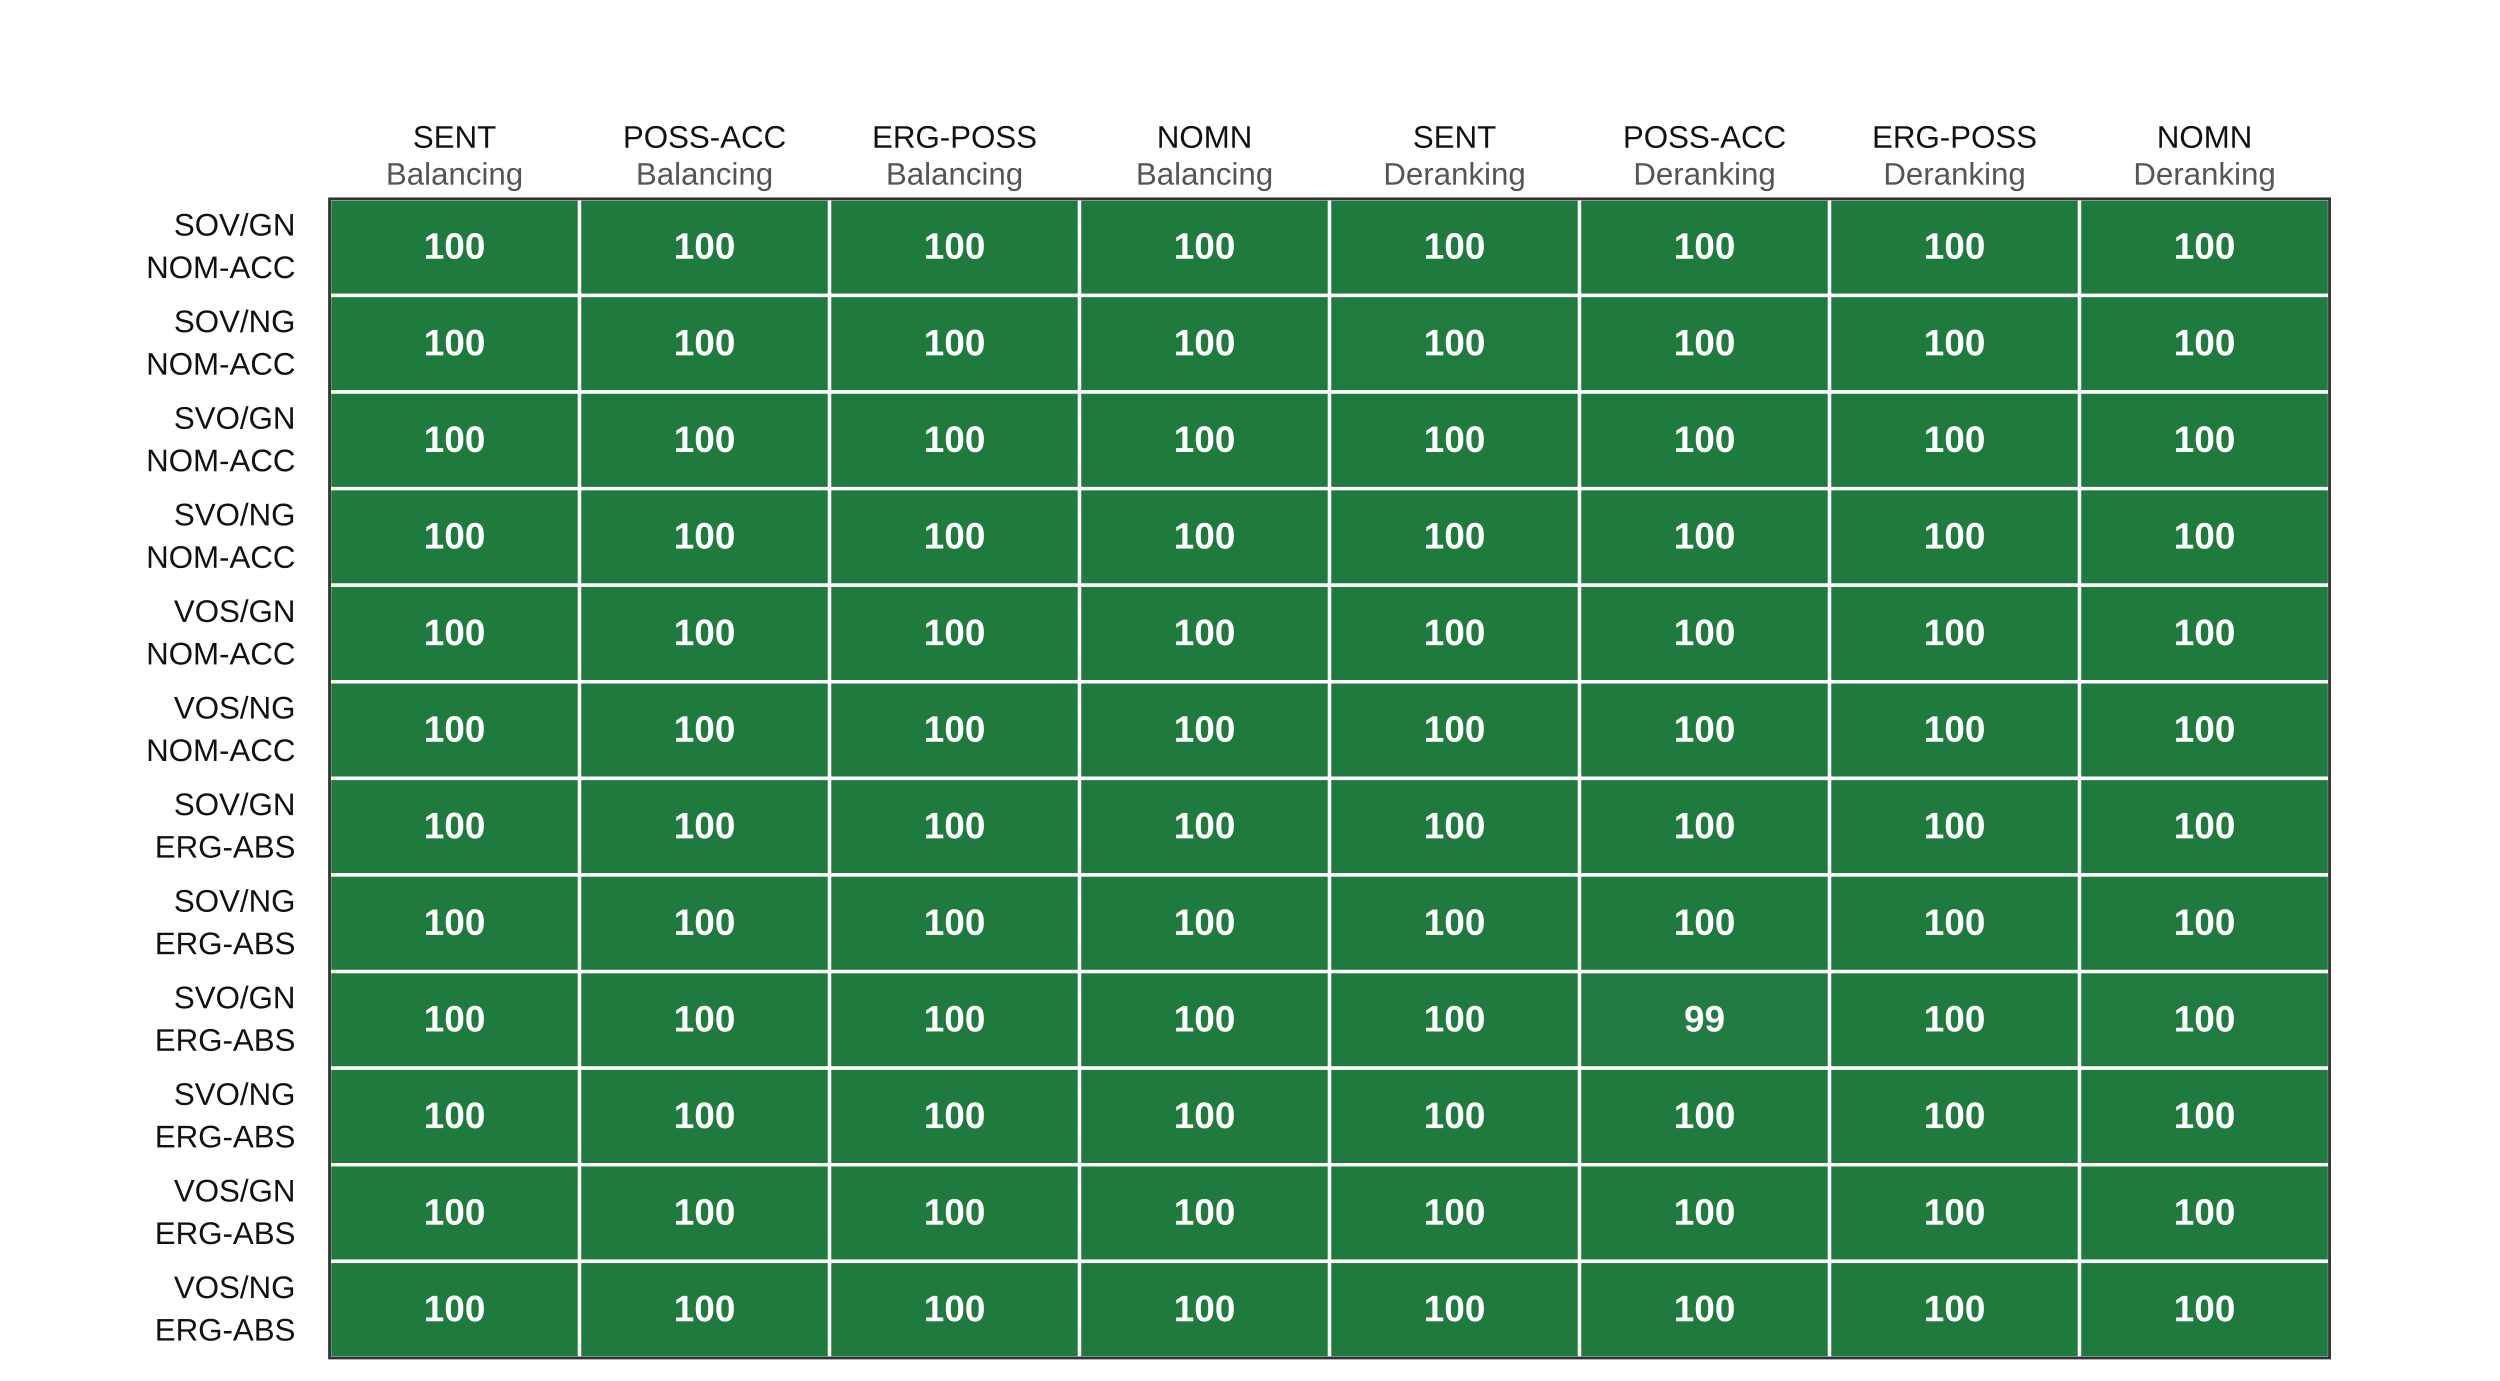
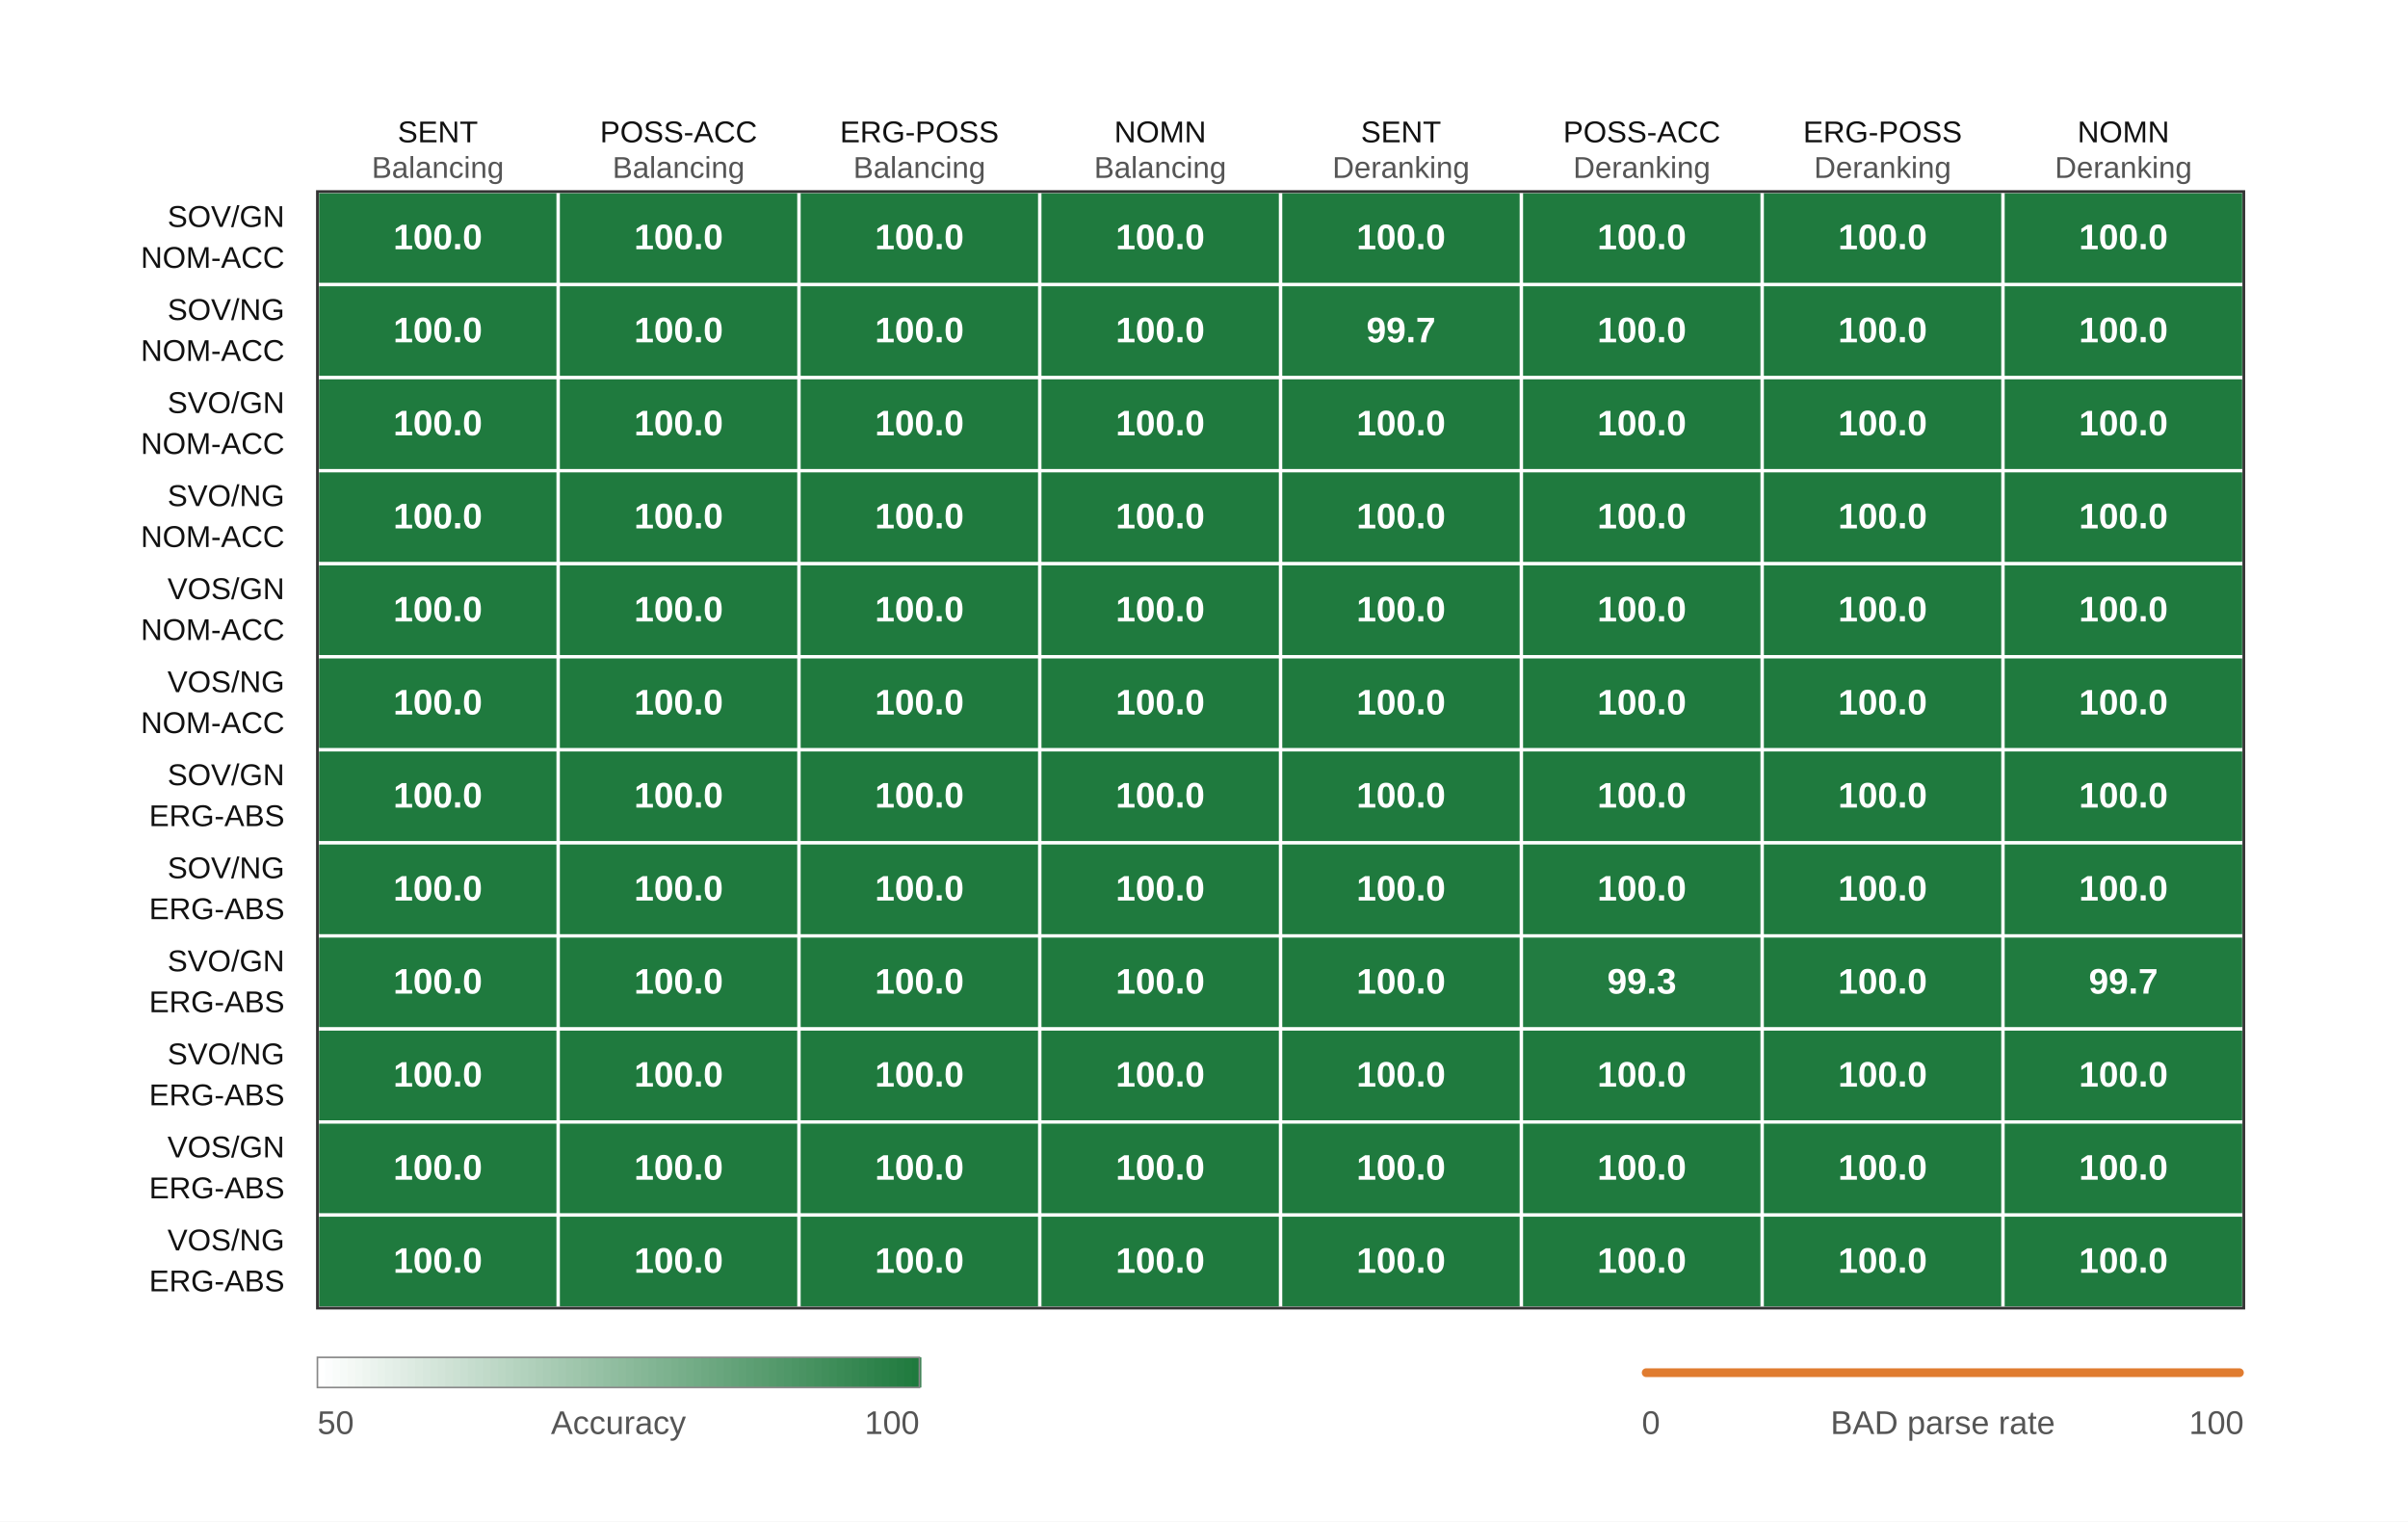
- <svg xmlns="http://www.w3.org/2000/svg" width="880" height="486" viewBox="0 0 880 486">
+ <svg xmlns="http://www.w3.org/2000/svg" width="880" height="556" viewBox="0 0 880 556">
  <defs>
    <style>text{font-family:Arial,Helvetica,sans-serif}.lab{font-size:11px;fill:#111}.num{font-size:13px;font-weight:700}.small{font-size:12px;fill:#555}.comp{font-size:11px;fill:#555}</style>
  </defs>
-   <rect x="0" y="0" width="880" height="486" fill="#fff" />
+   <rect x="0" y="0" width="880" height="556" fill="#fff" />
  <text class="lab" x="160" y="52" text-anchor="middle">SENT</text>
  <text class="comp" x="160" y="65" text-anchor="middle">Balancing</text>
  <text class="lab" x="248" y="52" text-anchor="middle">POSS-ACC</text>
  <text class="comp" x="248" y="65" text-anchor="middle">Balancing</text>
  <text class="lab" x="336" y="52" text-anchor="middle">ERG-POSS</text>
  <text class="comp" x="336" y="65" text-anchor="middle">Balancing</text>
  <text class="lab" x="424" y="52" text-anchor="middle">NOMN</text>
  <text class="comp" x="424" y="65" text-anchor="middle">Balancing</text>
  <text class="lab" x="512" y="52" text-anchor="middle">SENT</text>
  <text class="comp" x="512" y="65" text-anchor="middle">Deranking</text>
  <text class="lab" x="600" y="52" text-anchor="middle">POSS-ACC</text>
  <text class="comp" x="600" y="65" text-anchor="middle">Deranking</text>
  <text class="lab" x="688" y="52" text-anchor="middle">ERG-POSS</text>
  <text class="comp" x="688" y="65" text-anchor="middle">Deranking</text>
  <text class="lab" x="776" y="52" text-anchor="middle">NOMN</text>
  <text class="comp" x="776" y="65" text-anchor="middle">Deranking</text>
  <text class="lab" x="104" y="82.92" text-anchor="end">SOV/GN</text>
  <text class="lab" x="104" y="97.88" text-anchor="end">NOM-ACC</text>
  <rect x="116" y="70" width="88" height="34" fill="#1f7a3e" stroke="#fff" stroke-width="1.2" />
-   <text class="num" x="160" y="91.08" text-anchor="middle" fill="#fff">100</text>
+   <text class="num" x="160" y="91.08" text-anchor="middle" fill="#fff">100.0</text>
  <rect x="204" y="70" width="88" height="34" fill="#1f7a3e" stroke="#fff" stroke-width="1.2" />
-   <text class="num" x="248" y="91.08" text-anchor="middle" fill="#fff">100</text>
+   <text class="num" x="248" y="91.08" text-anchor="middle" fill="#fff">100.0</text>
  <rect x="292" y="70" width="88" height="34" fill="#1f7a3e" stroke="#fff" stroke-width="1.2" />
-   <text class="num" x="336" y="91.08" text-anchor="middle" fill="#fff">100</text>
+   <text class="num" x="336" y="91.08" text-anchor="middle" fill="#fff">100.0</text>
  <rect x="380" y="70" width="88" height="34" fill="#1f7a3e" stroke="#fff" stroke-width="1.2" />
-   <text class="num" x="424" y="91.08" text-anchor="middle" fill="#fff">100</text>
+   <text class="num" x="424" y="91.08" text-anchor="middle" fill="#fff">100.0</text>
  <rect x="468" y="70" width="88" height="34" fill="#1f7a3e" stroke="#fff" stroke-width="1.2" />
-   <text class="num" x="512" y="91.08" text-anchor="middle" fill="#fff">100</text>
+   <text class="num" x="512" y="91.08" text-anchor="middle" fill="#fff">100.0</text>
  <rect x="556" y="70" width="88" height="34" fill="#1f7a3e" stroke="#fff" stroke-width="1.2" />
-   <text class="num" x="600" y="91.08" text-anchor="middle" fill="#fff">100</text>
+   <text class="num" x="600" y="91.08" text-anchor="middle" fill="#fff">100.0</text>
  <rect x="644" y="70" width="88" height="34" fill="#1f7a3e" stroke="#fff" stroke-width="1.2" />
-   <text class="num" x="688" y="91.08" text-anchor="middle" fill="#fff">100</text>
+   <text class="num" x="688" y="91.08" text-anchor="middle" fill="#fff">100.0</text>
  <rect x="732" y="70" width="88" height="34" fill="#1f7a3e" stroke="#fff" stroke-width="1.2" />
-   <text class="num" x="776" y="91.08" text-anchor="middle" fill="#fff">100</text>
+   <text class="num" x="776" y="91.08" text-anchor="middle" fill="#fff">100.0</text>
  <text class="lab" x="104" y="116.92" text-anchor="end">SOV/NG</text>
  <text class="lab" x="104" y="131.88" text-anchor="end">NOM-ACC</text>
  <rect x="116" y="104" width="88" height="34" fill="#1f7a3e" stroke="#fff" stroke-width="1.2" />
-   <text class="num" x="160" y="125.08" text-anchor="middle" fill="#fff">100</text>
+   <text class="num" x="160" y="125.08" text-anchor="middle" fill="#fff">100.0</text>
  <rect x="204" y="104" width="88" height="34" fill="#1f7a3e" stroke="#fff" stroke-width="1.2" />
-   <text class="num" x="248" y="125.08" text-anchor="middle" fill="#fff">100</text>
+   <text class="num" x="248" y="125.08" text-anchor="middle" fill="#fff">100.0</text>
  <rect x="292" y="104" width="88" height="34" fill="#1f7a3e" stroke="#fff" stroke-width="1.2" />
-   <text class="num" x="336" y="125.08" text-anchor="middle" fill="#fff">100</text>
+   <text class="num" x="336" y="125.08" text-anchor="middle" fill="#fff">100.0</text>
  <rect x="380" y="104" width="88" height="34" fill="#1f7a3e" stroke="#fff" stroke-width="1.2" />
-   <text class="num" x="424" y="125.08" text-anchor="middle" fill="#fff">100</text>
+   <text class="num" x="424" y="125.08" text-anchor="middle" fill="#fff">100.0</text>
  <rect x="468" y="104" width="88" height="34" fill="#207b3f" stroke="#fff" stroke-width="1.2" />
-   <text class="num" x="512" y="125.08" text-anchor="middle" fill="#fff">100</text>
+   <text class="num" x="512" y="125.08" text-anchor="middle" fill="#fff">99.7</text>
  <rect x="556" y="104" width="88" height="34" fill="#1f7a3e" stroke="#fff" stroke-width="1.2" />
-   <text class="num" x="600" y="125.08" text-anchor="middle" fill="#fff">100</text>
+   <text class="num" x="600" y="125.08" text-anchor="middle" fill="#fff">100.0</text>
  <rect x="644" y="104" width="88" height="34" fill="#1f7a3e" stroke="#fff" stroke-width="1.2" />
-   <text class="num" x="688" y="125.08" text-anchor="middle" fill="#fff">100</text>
+   <text class="num" x="688" y="125.08" text-anchor="middle" fill="#fff">100.0</text>
  <rect x="732" y="104" width="88" height="34" fill="#1f7a3e" stroke="#fff" stroke-width="1.2" />
-   <text class="num" x="776" y="125.08" text-anchor="middle" fill="#fff">100</text>
+   <text class="num" x="776" y="125.08" text-anchor="middle" fill="#fff">100.0</text>
  <text class="lab" x="104" y="150.92" text-anchor="end">SVO/GN</text>
  <text class="lab" x="104" y="165.88" text-anchor="end">NOM-ACC</text>
  <rect x="116" y="138" width="88" height="34" fill="#1f7a3e" stroke="#fff" stroke-width="1.2" />
-   <text class="num" x="160" y="159.08" text-anchor="middle" fill="#fff">100</text>
+   <text class="num" x="160" y="159.08" text-anchor="middle" fill="#fff">100.0</text>
  <rect x="204" y="138" width="88" height="34" fill="#1f7a3e" stroke="#fff" stroke-width="1.2" />
-   <text class="num" x="248" y="159.08" text-anchor="middle" fill="#fff">100</text>
+   <text class="num" x="248" y="159.08" text-anchor="middle" fill="#fff">100.0</text>
  <rect x="292" y="138" width="88" height="34" fill="#1f7a3e" stroke="#fff" stroke-width="1.2" />
-   <text class="num" x="336" y="159.08" text-anchor="middle" fill="#fff">100</text>
+   <text class="num" x="336" y="159.08" text-anchor="middle" fill="#fff">100.0</text>
  <rect x="380" y="138" width="88" height="34" fill="#1f7a3e" stroke="#fff" stroke-width="1.2" />
-   <text class="num" x="424" y="159.08" text-anchor="middle" fill="#fff">100</text>
+   <text class="num" x="424" y="159.08" text-anchor="middle" fill="#fff">100.0</text>
  <rect x="468" y="138" width="88" height="34" fill="#1f7a3e" stroke="#fff" stroke-width="1.2" />
-   <text class="num" x="512" y="159.08" text-anchor="middle" fill="#fff">100</text>
+   <text class="num" x="512" y="159.08" text-anchor="middle" fill="#fff">100.0</text>
  <rect x="556" y="138" width="88" height="34" fill="#1f7a3e" stroke="#fff" stroke-width="1.2" />
-   <text class="num" x="600" y="159.08" text-anchor="middle" fill="#fff">100</text>
+   <text class="num" x="600" y="159.08" text-anchor="middle" fill="#fff">100.0</text>
  <rect x="644" y="138" width="88" height="34" fill="#1f7a3e" stroke="#fff" stroke-width="1.2" />
-   <text class="num" x="688" y="159.08" text-anchor="middle" fill="#fff">100</text>
+   <text class="num" x="688" y="159.08" text-anchor="middle" fill="#fff">100.0</text>
  <rect x="732" y="138" width="88" height="34" fill="#1f7a3e" stroke="#fff" stroke-width="1.2" />
-   <text class="num" x="776" y="159.08" text-anchor="middle" fill="#fff">100</text>
+   <text class="num" x="776" y="159.08" text-anchor="middle" fill="#fff">100.0</text>
  <text class="lab" x="104" y="184.92" text-anchor="end">SVO/NG</text>
  <text class="lab" x="104" y="199.88" text-anchor="end">NOM-ACC</text>
  <rect x="116" y="172" width="88" height="34" fill="#1f7a3e" stroke="#fff" stroke-width="1.2" />
-   <text class="num" x="160" y="193.08" text-anchor="middle" fill="#fff">100</text>
+   <text class="num" x="160" y="193.08" text-anchor="middle" fill="#fff">100.0</text>
  <rect x="204" y="172" width="88" height="34" fill="#1f7a3e" stroke="#fff" stroke-width="1.2" />
-   <text class="num" x="248" y="193.08" text-anchor="middle" fill="#fff">100</text>
+   <text class="num" x="248" y="193.08" text-anchor="middle" fill="#fff">100.0</text>
  <rect x="292" y="172" width="88" height="34" fill="#1f7a3e" stroke="#fff" stroke-width="1.2" />
-   <text class="num" x="336" y="193.08" text-anchor="middle" fill="#fff">100</text>
+   <text class="num" x="336" y="193.08" text-anchor="middle" fill="#fff">100.0</text>
  <rect x="380" y="172" width="88" height="34" fill="#1f7a3e" stroke="#fff" stroke-width="1.2" />
-   <text class="num" x="424" y="193.08" text-anchor="middle" fill="#fff">100</text>
+   <text class="num" x="424" y="193.08" text-anchor="middle" fill="#fff">100.0</text>
  <rect x="468" y="172" width="88" height="34" fill="#1f7a3e" stroke="#fff" stroke-width="1.2" />
-   <text class="num" x="512" y="193.08" text-anchor="middle" fill="#fff">100</text>
+   <text class="num" x="512" y="193.08" text-anchor="middle" fill="#fff">100.0</text>
  <rect x="556" y="172" width="88" height="34" fill="#1f7a3e" stroke="#fff" stroke-width="1.2" />
-   <text class="num" x="600" y="193.08" text-anchor="middle" fill="#fff">100</text>
+   <text class="num" x="600" y="193.08" text-anchor="middle" fill="#fff">100.0</text>
  <rect x="644" y="172" width="88" height="34" fill="#1f7a3e" stroke="#fff" stroke-width="1.2" />
-   <text class="num" x="688" y="193.08" text-anchor="middle" fill="#fff">100</text>
+   <text class="num" x="688" y="193.08" text-anchor="middle" fill="#fff">100.0</text>
  <rect x="732" y="172" width="88" height="34" fill="#1f7a3e" stroke="#fff" stroke-width="1.2" />
-   <text class="num" x="776" y="193.08" text-anchor="middle" fill="#fff">100</text>
+   <text class="num" x="776" y="193.08" text-anchor="middle" fill="#fff">100.0</text>
  <text class="lab" x="104" y="218.92" text-anchor="end">VOS/GN</text>
  <text class="lab" x="104" y="233.88" text-anchor="end">NOM-ACC</text>
  <rect x="116" y="206" width="88" height="34" fill="#1f7a3e" stroke="#fff" stroke-width="1.2" />
-   <text class="num" x="160" y="227.08" text-anchor="middle" fill="#fff">100</text>
+   <text class="num" x="160" y="227.08" text-anchor="middle" fill="#fff">100.0</text>
  <rect x="204" y="206" width="88" height="34" fill="#1f7a3e" stroke="#fff" stroke-width="1.2" />
-   <text class="num" x="248" y="227.08" text-anchor="middle" fill="#fff">100</text>
+   <text class="num" x="248" y="227.08" text-anchor="middle" fill="#fff">100.0</text>
  <rect x="292" y="206" width="88" height="34" fill="#1f7a3e" stroke="#fff" stroke-width="1.2" />
-   <text class="num" x="336" y="227.08" text-anchor="middle" fill="#fff">100</text>
+   <text class="num" x="336" y="227.08" text-anchor="middle" fill="#fff">100.0</text>
  <rect x="380" y="206" width="88" height="34" fill="#1f7a3e" stroke="#fff" stroke-width="1.2" />
-   <text class="num" x="424" y="227.08" text-anchor="middle" fill="#fff">100</text>
+   <text class="num" x="424" y="227.08" text-anchor="middle" fill="#fff">100.0</text>
  <rect x="468" y="206" width="88" height="34" fill="#1f7a3e" stroke="#fff" stroke-width="1.2" />
-   <text class="num" x="512" y="227.08" text-anchor="middle" fill="#fff">100</text>
+   <text class="num" x="512" y="227.08" text-anchor="middle" fill="#fff">100.0</text>
  <rect x="556" y="206" width="88" height="34" fill="#1f7a3e" stroke="#fff" stroke-width="1.2" />
-   <text class="num" x="600" y="227.08" text-anchor="middle" fill="#fff">100</text>
+   <text class="num" x="600" y="227.08" text-anchor="middle" fill="#fff">100.0</text>
  <rect x="644" y="206" width="88" height="34" fill="#1f7a3e" stroke="#fff" stroke-width="1.2" />
-   <text class="num" x="688" y="227.08" text-anchor="middle" fill="#fff">100</text>
+   <text class="num" x="688" y="227.08" text-anchor="middle" fill="#fff">100.0</text>
  <rect x="732" y="206" width="88" height="34" fill="#1f7a3e" stroke="#fff" stroke-width="1.2" />
-   <text class="num" x="776" y="227.08" text-anchor="middle" fill="#fff">100</text>
+   <text class="num" x="776" y="227.08" text-anchor="middle" fill="#fff">100.0</text>
  <text class="lab" x="104" y="252.92" text-anchor="end">VOS/NG</text>
  <text class="lab" x="104" y="267.88" text-anchor="end">NOM-ACC</text>
  <rect x="116" y="240" width="88" height="34" fill="#1f7a3e" stroke="#fff" stroke-width="1.2" />
-   <text class="num" x="160" y="261.08" text-anchor="middle" fill="#fff">100</text>
+   <text class="num" x="160" y="261.08" text-anchor="middle" fill="#fff">100.0</text>
  <rect x="204" y="240" width="88" height="34" fill="#1f7a3e" stroke="#fff" stroke-width="1.2" />
-   <text class="num" x="248" y="261.08" text-anchor="middle" fill="#fff">100</text>
+   <text class="num" x="248" y="261.08" text-anchor="middle" fill="#fff">100.0</text>
  <rect x="292" y="240" width="88" height="34" fill="#1f7a3e" stroke="#fff" stroke-width="1.2" />
-   <text class="num" x="336" y="261.08" text-anchor="middle" fill="#fff">100</text>
+   <text class="num" x="336" y="261.08" text-anchor="middle" fill="#fff">100.0</text>
  <rect x="380" y="240" width="88" height="34" fill="#1f7a3e" stroke="#fff" stroke-width="1.2" />
-   <text class="num" x="424" y="261.08" text-anchor="middle" fill="#fff">100</text>
+   <text class="num" x="424" y="261.08" text-anchor="middle" fill="#fff">100.0</text>
  <rect x="468" y="240" width="88" height="34" fill="#1f7a3e" stroke="#fff" stroke-width="1.2" />
-   <text class="num" x="512" y="261.08" text-anchor="middle" fill="#fff">100</text>
+   <text class="num" x="512" y="261.08" text-anchor="middle" fill="#fff">100.0</text>
  <rect x="556" y="240" width="88" height="34" fill="#1f7a3e" stroke="#fff" stroke-width="1.2" />
-   <text class="num" x="600" y="261.08" text-anchor="middle" fill="#fff">100</text>
+   <text class="num" x="600" y="261.08" text-anchor="middle" fill="#fff">100.0</text>
  <rect x="644" y="240" width="88" height="34" fill="#1f7a3e" stroke="#fff" stroke-width="1.2" />
-   <text class="num" x="688" y="261.08" text-anchor="middle" fill="#fff">100</text>
+   <text class="num" x="688" y="261.08" text-anchor="middle" fill="#fff">100.0</text>
  <rect x="732" y="240" width="88" height="34" fill="#1f7a3e" stroke="#fff" stroke-width="1.2" />
-   <text class="num" x="776" y="261.08" text-anchor="middle" fill="#fff">100</text>
+   <text class="num" x="776" y="261.08" text-anchor="middle" fill="#fff">100.0</text>
  <text class="lab" x="104" y="286.92" text-anchor="end">SOV/GN</text>
  <text class="lab" x="104" y="301.88" text-anchor="end">ERG-ABS</text>
  <rect x="116" y="274" width="88" height="34" fill="#1f7a3e" stroke="#fff" stroke-width="1.2" />
-   <text class="num" x="160" y="295.08" text-anchor="middle" fill="#fff">100</text>
+   <text class="num" x="160" y="295.08" text-anchor="middle" fill="#fff">100.0</text>
  <rect x="204" y="274" width="88" height="34" fill="#1f7a3e" stroke="#fff" stroke-width="1.2" />
-   <text class="num" x="248" y="295.08" text-anchor="middle" fill="#fff">100</text>
+   <text class="num" x="248" y="295.08" text-anchor="middle" fill="#fff">100.0</text>
  <rect x="292" y="274" width="88" height="34" fill="#1f7a3e" stroke="#fff" stroke-width="1.2" />
-   <text class="num" x="336" y="295.08" text-anchor="middle" fill="#fff">100</text>
+   <text class="num" x="336" y="295.08" text-anchor="middle" fill="#fff">100.0</text>
  <rect x="380" y="274" width="88" height="34" fill="#1f7a3e" stroke="#fff" stroke-width="1.2" />
-   <text class="num" x="424" y="295.08" text-anchor="middle" fill="#fff">100</text>
+   <text class="num" x="424" y="295.08" text-anchor="middle" fill="#fff">100.0</text>
  <rect x="468" y="274" width="88" height="34" fill="#1f7a3e" stroke="#fff" stroke-width="1.2" />
-   <text class="num" x="512" y="295.08" text-anchor="middle" fill="#fff">100</text>
+   <text class="num" x="512" y="295.08" text-anchor="middle" fill="#fff">100.0</text>
  <rect x="556" y="274" width="88" height="34" fill="#1f7a3e" stroke="#fff" stroke-width="1.2" />
-   <text class="num" x="600" y="295.08" text-anchor="middle" fill="#fff">100</text>
+   <text class="num" x="600" y="295.08" text-anchor="middle" fill="#fff">100.0</text>
  <rect x="644" y="274" width="88" height="34" fill="#1f7a3e" stroke="#fff" stroke-width="1.2" />
-   <text class="num" x="688" y="295.08" text-anchor="middle" fill="#fff">100</text>
+   <text class="num" x="688" y="295.08" text-anchor="middle" fill="#fff">100.0</text>
  <rect x="732" y="274" width="88" height="34" fill="#1f7a3e" stroke="#fff" stroke-width="1.2" />
-   <text class="num" x="776" y="295.08" text-anchor="middle" fill="#fff">100</text>
+   <text class="num" x="776" y="295.08" text-anchor="middle" fill="#fff">100.0</text>
  <text class="lab" x="104" y="320.92" text-anchor="end">SOV/NG</text>
  <text class="lab" x="104" y="335.88" text-anchor="end">ERG-ABS</text>
  <rect x="116" y="308" width="88" height="34" fill="#1f7a3e" stroke="#fff" stroke-width="1.2" />
-   <text class="num" x="160" y="329.08" text-anchor="middle" fill="#fff">100</text>
+   <text class="num" x="160" y="329.08" text-anchor="middle" fill="#fff">100.0</text>
  <rect x="204" y="308" width="88" height="34" fill="#1f7a3e" stroke="#fff" stroke-width="1.2" />
-   <text class="num" x="248" y="329.08" text-anchor="middle" fill="#fff">100</text>
+   <text class="num" x="248" y="329.08" text-anchor="middle" fill="#fff">100.0</text>
  <rect x="292" y="308" width="88" height="34" fill="#1f7a3e" stroke="#fff" stroke-width="1.2" />
-   <text class="num" x="336" y="329.08" text-anchor="middle" fill="#fff">100</text>
+   <text class="num" x="336" y="329.08" text-anchor="middle" fill="#fff">100.0</text>
  <rect x="380" y="308" width="88" height="34" fill="#1f7a3e" stroke="#fff" stroke-width="1.2" />
-   <text class="num" x="424" y="329.08" text-anchor="middle" fill="#fff">100</text>
+   <text class="num" x="424" y="329.08" text-anchor="middle" fill="#fff">100.0</text>
  <rect x="468" y="308" width="88" height="34" fill="#1f7a3e" stroke="#fff" stroke-width="1.2" />
-   <text class="num" x="512" y="329.08" text-anchor="middle" fill="#fff">100</text>
+   <text class="num" x="512" y="329.08" text-anchor="middle" fill="#fff">100.0</text>
  <rect x="556" y="308" width="88" height="34" fill="#1f7a3e" stroke="#fff" stroke-width="1.2" />
-   <text class="num" x="600" y="329.08" text-anchor="middle" fill="#fff">100</text>
+   <text class="num" x="600" y="329.08" text-anchor="middle" fill="#fff">100.0</text>
  <rect x="644" y="308" width="88" height="34" fill="#1f7a3e" stroke="#fff" stroke-width="1.2" />
-   <text class="num" x="688" y="329.08" text-anchor="middle" fill="#fff">100</text>
+   <text class="num" x="688" y="329.08" text-anchor="middle" fill="#fff">100.0</text>
  <rect x="732" y="308" width="88" height="34" fill="#1f7a3e" stroke="#fff" stroke-width="1.2" />
-   <text class="num" x="776" y="329.08" text-anchor="middle" fill="#fff">100</text>
+   <text class="num" x="776" y="329.08" text-anchor="middle" fill="#fff">100.0</text>
  <text class="lab" x="104" y="354.92" text-anchor="end">SVO/GN</text>
  <text class="lab" x="104" y="369.88" text-anchor="end">ERG-ABS</text>
  <rect x="116" y="342" width="88" height="34" fill="#1f7a3e" stroke="#fff" stroke-width="1.2" />
-   <text class="num" x="160" y="363.08" text-anchor="middle" fill="#fff">100</text>
+   <text class="num" x="160" y="363.08" text-anchor="middle" fill="#fff">100.0</text>
  <rect x="204" y="342" width="88" height="34" fill="#1f7a3e" stroke="#fff" stroke-width="1.2" />
-   <text class="num" x="248" y="363.08" text-anchor="middle" fill="#fff">100</text>
+   <text class="num" x="248" y="363.08" text-anchor="middle" fill="#fff">100.0</text>
  <rect x="292" y="342" width="88" height="34" fill="#1f7a3e" stroke="#fff" stroke-width="1.2" />
-   <text class="num" x="336" y="363.08" text-anchor="middle" fill="#fff">100</text>
+   <text class="num" x="336" y="363.08" text-anchor="middle" fill="#fff">100.0</text>
  <rect x="380" y="342" width="88" height="34" fill="#1f7a3e" stroke="#fff" stroke-width="1.2" />
-   <text class="num" x="424" y="363.08" text-anchor="middle" fill="#fff">100</text>
+   <text class="num" x="424" y="363.08" text-anchor="middle" fill="#fff">100.0</text>
  <rect x="468" y="342" width="88" height="34" fill="#1f7a3e" stroke="#fff" stroke-width="1.2" />
-   <text class="num" x="512" y="363.08" text-anchor="middle" fill="#fff">100</text>
+   <text class="num" x="512" y="363.08" text-anchor="middle" fill="#fff">100.0</text>
  <rect x="556" y="342" width="88" height="34" fill="#227c41" stroke="#fff" stroke-width="1.2" />
-   <text class="num" x="600" y="363.08" text-anchor="middle" fill="#fff">99</text>
+   <text class="num" x="600" y="363.08" text-anchor="middle" fill="#fff">99.3</text>
  <rect x="644" y="342" width="88" height="34" fill="#1f7a3e" stroke="#fff" stroke-width="1.2" />
-   <text class="num" x="688" y="363.08" text-anchor="middle" fill="#fff">100</text>
+   <text class="num" x="688" y="363.08" text-anchor="middle" fill="#fff">100.0</text>
  <rect x="732" y="342" width="88" height="34" fill="#207b3f" stroke="#fff" stroke-width="1.2" />
-   <text class="num" x="776" y="363.08" text-anchor="middle" fill="#fff">100</text>
+   <text class="num" x="776" y="363.08" text-anchor="middle" fill="#fff">99.7</text>
  <text class="lab" x="104" y="388.92" text-anchor="end">SVO/NG</text>
  <text class="lab" x="104" y="403.88" text-anchor="end">ERG-ABS</text>
  <rect x="116" y="376" width="88" height="34" fill="#1f7a3e" stroke="#fff" stroke-width="1.2" />
-   <text class="num" x="160" y="397.08" text-anchor="middle" fill="#fff">100</text>
+   <text class="num" x="160" y="397.08" text-anchor="middle" fill="#fff">100.0</text>
  <rect x="204" y="376" width="88" height="34" fill="#1f7a3e" stroke="#fff" stroke-width="1.2" />
-   <text class="num" x="248" y="397.08" text-anchor="middle" fill="#fff">100</text>
+   <text class="num" x="248" y="397.08" text-anchor="middle" fill="#fff">100.0</text>
  <rect x="292" y="376" width="88" height="34" fill="#1f7a3e" stroke="#fff" stroke-width="1.2" />
-   <text class="num" x="336" y="397.08" text-anchor="middle" fill="#fff">100</text>
+   <text class="num" x="336" y="397.08" text-anchor="middle" fill="#fff">100.0</text>
  <rect x="380" y="376" width="88" height="34" fill="#1f7a3e" stroke="#fff" stroke-width="1.2" />
-   <text class="num" x="424" y="397.08" text-anchor="middle" fill="#fff">100</text>
+   <text class="num" x="424" y="397.08" text-anchor="middle" fill="#fff">100.0</text>
  <rect x="468" y="376" width="88" height="34" fill="#1f7a3e" stroke="#fff" stroke-width="1.2" />
-   <text class="num" x="512" y="397.08" text-anchor="middle" fill="#fff">100</text>
+   <text class="num" x="512" y="397.08" text-anchor="middle" fill="#fff">100.0</text>
  <rect x="556" y="376" width="88" height="34" fill="#1f7a3e" stroke="#fff" stroke-width="1.2" />
-   <text class="num" x="600" y="397.08" text-anchor="middle" fill="#fff">100</text>
+   <text class="num" x="600" y="397.08" text-anchor="middle" fill="#fff">100.0</text>
  <rect x="644" y="376" width="88" height="34" fill="#1f7a3e" stroke="#fff" stroke-width="1.2" />
-   <text class="num" x="688" y="397.08" text-anchor="middle" fill="#fff">100</text>
+   <text class="num" x="688" y="397.08" text-anchor="middle" fill="#fff">100.0</text>
  <rect x="732" y="376" width="88" height="34" fill="#1f7a3e" stroke="#fff" stroke-width="1.2" />
-   <text class="num" x="776" y="397.08" text-anchor="middle" fill="#fff">100</text>
+   <text class="num" x="776" y="397.08" text-anchor="middle" fill="#fff">100.0</text>
  <text class="lab" x="104" y="422.92" text-anchor="end">VOS/GN</text>
  <text class="lab" x="104" y="437.88" text-anchor="end">ERG-ABS</text>
  <rect x="116" y="410" width="88" height="34" fill="#1f7a3e" stroke="#fff" stroke-width="1.2" />
-   <text class="num" x="160" y="431.08" text-anchor="middle" fill="#fff">100</text>
+   <text class="num" x="160" y="431.08" text-anchor="middle" fill="#fff">100.0</text>
  <rect x="204" y="410" width="88" height="34" fill="#1f7a3e" stroke="#fff" stroke-width="1.2" />
-   <text class="num" x="248" y="431.08" text-anchor="middle" fill="#fff">100</text>
+   <text class="num" x="248" y="431.08" text-anchor="middle" fill="#fff">100.0</text>
  <rect x="292" y="410" width="88" height="34" fill="#1f7a3e" stroke="#fff" stroke-width="1.2" />
-   <text class="num" x="336" y="431.08" text-anchor="middle" fill="#fff">100</text>
+   <text class="num" x="336" y="431.08" text-anchor="middle" fill="#fff">100.0</text>
  <rect x="380" y="410" width="88" height="34" fill="#1f7a3e" stroke="#fff" stroke-width="1.2" />
-   <text class="num" x="424" y="431.08" text-anchor="middle" fill="#fff">100</text>
+   <text class="num" x="424" y="431.08" text-anchor="middle" fill="#fff">100.0</text>
  <rect x="468" y="410" width="88" height="34" fill="#1f7a3e" stroke="#fff" stroke-width="1.2" />
-   <text class="num" x="512" y="431.08" text-anchor="middle" fill="#fff">100</text>
+   <text class="num" x="512" y="431.08" text-anchor="middle" fill="#fff">100.0</text>
  <rect x="556" y="410" width="88" height="34" fill="#1f7a3e" stroke="#fff" stroke-width="1.2" />
-   <text class="num" x="600" y="431.08" text-anchor="middle" fill="#fff">100</text>
+   <text class="num" x="600" y="431.08" text-anchor="middle" fill="#fff">100.0</text>
  <rect x="644" y="410" width="88" height="34" fill="#1f7a3e" stroke="#fff" stroke-width="1.2" />
-   <text class="num" x="688" y="431.08" text-anchor="middle" fill="#fff">100</text>
+   <text class="num" x="688" y="431.08" text-anchor="middle" fill="#fff">100.0</text>
  <rect x="732" y="410" width="88" height="34" fill="#1f7a3e" stroke="#fff" stroke-width="1.2" />
-   <text class="num" x="776" y="431.08" text-anchor="middle" fill="#fff">100</text>
+   <text class="num" x="776" y="431.08" text-anchor="middle" fill="#fff">100.0</text>
  <text class="lab" x="104" y="456.92" text-anchor="end">VOS/NG</text>
  <text class="lab" x="104" y="471.88" text-anchor="end">ERG-ABS</text>
  <rect x="116" y="444" width="88" height="34" fill="#1f7a3e" stroke="#fff" stroke-width="1.2" />
-   <text class="num" x="160" y="465.08" text-anchor="middle" fill="#fff">100</text>
+   <text class="num" x="160" y="465.08" text-anchor="middle" fill="#fff">100.0</text>
  <rect x="204" y="444" width="88" height="34" fill="#1f7a3e" stroke="#fff" stroke-width="1.2" />
-   <text class="num" x="248" y="465.08" text-anchor="middle" fill="#fff">100</text>
+   <text class="num" x="248" y="465.08" text-anchor="middle" fill="#fff">100.0</text>
  <rect x="292" y="444" width="88" height="34" fill="#1f7a3e" stroke="#fff" stroke-width="1.2" />
-   <text class="num" x="336" y="465.08" text-anchor="middle" fill="#fff">100</text>
+   <text class="num" x="336" y="465.08" text-anchor="middle" fill="#fff">100.0</text>
  <rect x="380" y="444" width="88" height="34" fill="#1f7a3e" stroke="#fff" stroke-width="1.2" />
-   <text class="num" x="424" y="465.08" text-anchor="middle" fill="#fff">100</text>
+   <text class="num" x="424" y="465.08" text-anchor="middle" fill="#fff">100.0</text>
  <rect x="468" y="444" width="88" height="34" fill="#1f7a3e" stroke="#fff" stroke-width="1.2" />
-   <text class="num" x="512" y="465.08" text-anchor="middle" fill="#fff">100</text>
+   <text class="num" x="512" y="465.08" text-anchor="middle" fill="#fff">100.0</text>
  <rect x="556" y="444" width="88" height="34" fill="#1f7a3e" stroke="#fff" stroke-width="1.2" />
-   <text class="num" x="600" y="465.08" text-anchor="middle" fill="#fff">100</text>
+   <text class="num" x="600" y="465.08" text-anchor="middle" fill="#fff">100.0</text>
  <rect x="644" y="444" width="88" height="34" fill="#1f7a3e" stroke="#fff" stroke-width="1.2" />
-   <text class="num" x="688" y="465.08" text-anchor="middle" fill="#fff">100</text>
+   <text class="num" x="688" y="465.08" text-anchor="middle" fill="#fff">100.0</text>
  <rect x="732" y="444" width="88" height="34" fill="#1f7a3e" stroke="#fff" stroke-width="1.2" />
-   <text class="num" x="776" y="465.08" text-anchor="middle" fill="#fff">100</text>
+   <text class="num" x="776" y="465.08" text-anchor="middle" fill="#fff">100.0</text>
  <rect x="116" y="70" width="704" height="408" fill="none" stroke="#333" stroke-width="1" />
+   <rect x="116" y="496" width="3.45" height="11" fill="#ffffff" />
+   <rect x="118.75" y="496" width="3.45" height="11" fill="#fcfdfd" />
+   <rect x="121.5" y="496" width="3.45" height="11" fill="#f9fcfa" />
+   <rect x="124.25" y="496" width="3.45" height="11" fill="#f6faf8" />
+   <rect x="127" y="496" width="3.45" height="11" fill="#f4f8f5" />
+   <rect x="129.75" y="496" width="3.45" height="11" fill="#f1f7f3" />
+   <rect x="132.5" y="496" width="3.45" height="11" fill="#eef5f0" />
+   <rect x="135.25" y="496" width="3.45" height="11" fill="#ebf3ee" />
+   <rect x="138" y="496" width="3.45" height="11" fill="#e8f2eb" />
+   <rect x="140.75" y="496" width="3.45" height="11" fill="#e5f0e9" />
+   <rect x="143.5" y="496" width="3.45" height="11" fill="#e3eee7" />
+   <rect x="146.25" y="496" width="3.45" height="11" fill="#e0ece4" />
+   <rect x="149" y="496" width="3.45" height="11" fill="#ddebe2" />
+   <rect x="151.75" y="496" width="3.45" height="11" fill="#dae9df" />
+   <rect x="154.5" y="496" width="3.45" height="11" fill="#d7e7dd" />
+   <rect x="157.25" y="496" width="3.45" height="11" fill="#d4e6da" />
+   <rect x="160" y="496" width="3.45" height="11" fill="#d2e4d8" />
+   <rect x="162.75" y="496" width="3.45" height="11" fill="#cfe2d5" />
+   <rect x="165.5" y="496" width="3.45" height="11" fill="#cce1d3" />
+   <rect x="168.25" y="496" width="3.45" height="11" fill="#c9dfd1" />
+   <rect x="171" y="496" width="3.45" height="11" fill="#c6ddce" />
+   <rect x="173.75" y="496" width="3.45" height="11" fill="#c3dccc" />
+   <rect x="176.5" y="496" width="3.45" height="11" fill="#c1dac9" />
+   <rect x="179.25" y="496" width="3.45" height="11" fill="#bed8c7" />
+   <rect x="182" y="496" width="3.45" height="11" fill="#bbd7c4" />
+   <rect x="184.75" y="496" width="3.45" height="11" fill="#b8d5c2" />
+   <rect x="187.5" y="496" width="3.45" height="11" fill="#b5d3bf" />
+   <rect x="190.25" y="496" width="3.45" height="11" fill="#b2d2bd" />
+   <rect x="193" y="496" width="3.45" height="11" fill="#b0d0bb" />
+   <rect x="195.75" y="496" width="3.45" height="11" fill="#adceb8" />
+   <rect x="198.5" y="496" width="3.45" height="11" fill="#aaccb6" />
+   <rect x="201.25" y="496" width="3.45" height="11" fill="#a7cbb3" />
+   <rect x="204" y="496" width="3.45" height="11" fill="#a4c9b1" />
+   <rect x="206.75" y="496" width="3.45" height="11" fill="#a1c7ae" />
+   <rect x="209.5" y="496" width="3.45" height="11" fill="#9fc6ac" />
+   <rect x="212.25" y="496" width="3.45" height="11" fill="#9cc4a9" />
+   <rect x="215" y="496" width="3.45" height="11" fill="#99c2a7" />
+   <rect x="217.75" y="496" width="3.45" height="11" fill="#96c1a5" />
+   <rect x="220.5" y="496" width="3.45" height="11" fill="#93bfa2" />
+   <rect x="223.25" y="496" width="3.45" height="11" fill="#90bda0" />
+   <rect x="226" y="496" width="3.45" height="11" fill="#8ebc9d" />
+   <rect x="228.75" y="496" width="3.45" height="11" fill="#8bba9b" />
+   <rect x="231.5" y="496" width="3.45" height="11" fill="#88b898" />
+   <rect x="234.25" y="496" width="3.45" height="11" fill="#85b796" />
+   <rect x="237" y="496" width="3.45" height="11" fill="#82b594" />
+   <rect x="239.75" y="496" width="3.45" height="11" fill="#7fb391" />
+   <rect x="242.5" y="496" width="3.45" height="11" fill="#7db28f" />
+   <rect x="245.25" y="496" width="3.45" height="11" fill="#7ab08c" />
+   <rect x="248" y="496" width="3.45" height="11" fill="#77ae8a" />
+   <rect x="250.75" y="496" width="3.45" height="11" fill="#74ad87" />
+   <rect x="253.5" y="496" width="3.45" height="11" fill="#71ab85" />
+   <rect x="256.25" y="496" width="3.45" height="11" fill="#6ea982" />
+   <rect x="259" y="496" width="3.45" height="11" fill="#6ca780" />
+   <rect x="261.75" y="496" width="3.45" height="11" fill="#69a67e" />
+   <rect x="264.5" y="496" width="3.45" height="11" fill="#66a47b" />
+   <rect x="267.25" y="496" width="3.45" height="11" fill="#63a279" />
+   <rect x="270" y="496" width="3.45" height="11" fill="#60a176" />
+   <rect x="272.75" y="496" width="3.45" height="11" fill="#5d9f74" />
+   <rect x="275.5" y="496" width="3.45" height="11" fill="#5b9d71" />
+   <rect x="278.25" y="496" width="3.45" height="11" fill="#589c6f" />
+   <rect x="281" y="496" width="3.45" height="11" fill="#559a6c" />
+   <rect x="283.75" y="496" width="3.45" height="11" fill="#52986a" />
+   <rect x="286.5" y="496" width="3.45" height="11" fill="#4f9768" />
+   <rect x="289.25" y="496" width="3.45" height="11" fill="#4c9565" />
+   <rect x="292" y="496" width="3.45" height="11" fill="#4a9363" />
+   <rect x="294.75" y="496" width="3.45" height="11" fill="#479260" />
+   <rect x="297.5" y="496" width="3.45" height="11" fill="#44905e" />
+   <rect x="300.25" y="496" width="3.45" height="11" fill="#418e5b" />
+   <rect x="303" y="496" width="3.45" height="11" fill="#3e8d59" />
+   <rect x="305.75" y="496" width="3.45" height="11" fill="#3b8b56" />
+   <rect x="308.5" y="496" width="3.45" height="11" fill="#398954" />
+   <rect x="311.25" y="496" width="3.45" height="11" fill="#368752" />
+   <rect x="314" y="496" width="3.45" height="11" fill="#33864f" />
+   <rect x="316.75" y="496" width="3.45" height="11" fill="#30844d" />
+   <rect x="319.5" y="496" width="3.45" height="11" fill="#2d824a" />
+   <rect x="322.25" y="496" width="3.45" height="11" fill="#2a8148" />
+   <rect x="325" y="496" width="3.45" height="11" fill="#287f45" />
+   <rect x="327.75" y="496" width="3.45" height="11" fill="#257d43" />
+   <rect x="330.5" y="496" width="3.45" height="11" fill="#227c40" />
+   <rect x="333.25" y="496" width="3.45" height="11" fill="#1f7a3e" />
+   <rect x="116" y="496" width="220" height="11" fill="none" stroke="#888" stroke-width="0.6" />
+   <text class="small" x="116" y="524">50</text>
+   <text class="small" x="336" y="524" text-anchor="end">100</text>
+   <text class="small" x="226" y="524" text-anchor="middle">Accuracy</text>
+   <rect x="600" y="500" width="220" height="3.2" rx="1.6" fill="#d95f02" opacity="0.82" />
+   <text class="small" x="600" y="524">0</text>
+   <text class="small" x="820" y="524" text-anchor="end">100</text>
+   <text class="small" x="710" y="524" text-anchor="middle">BAD parse rate</text>
</svg>
